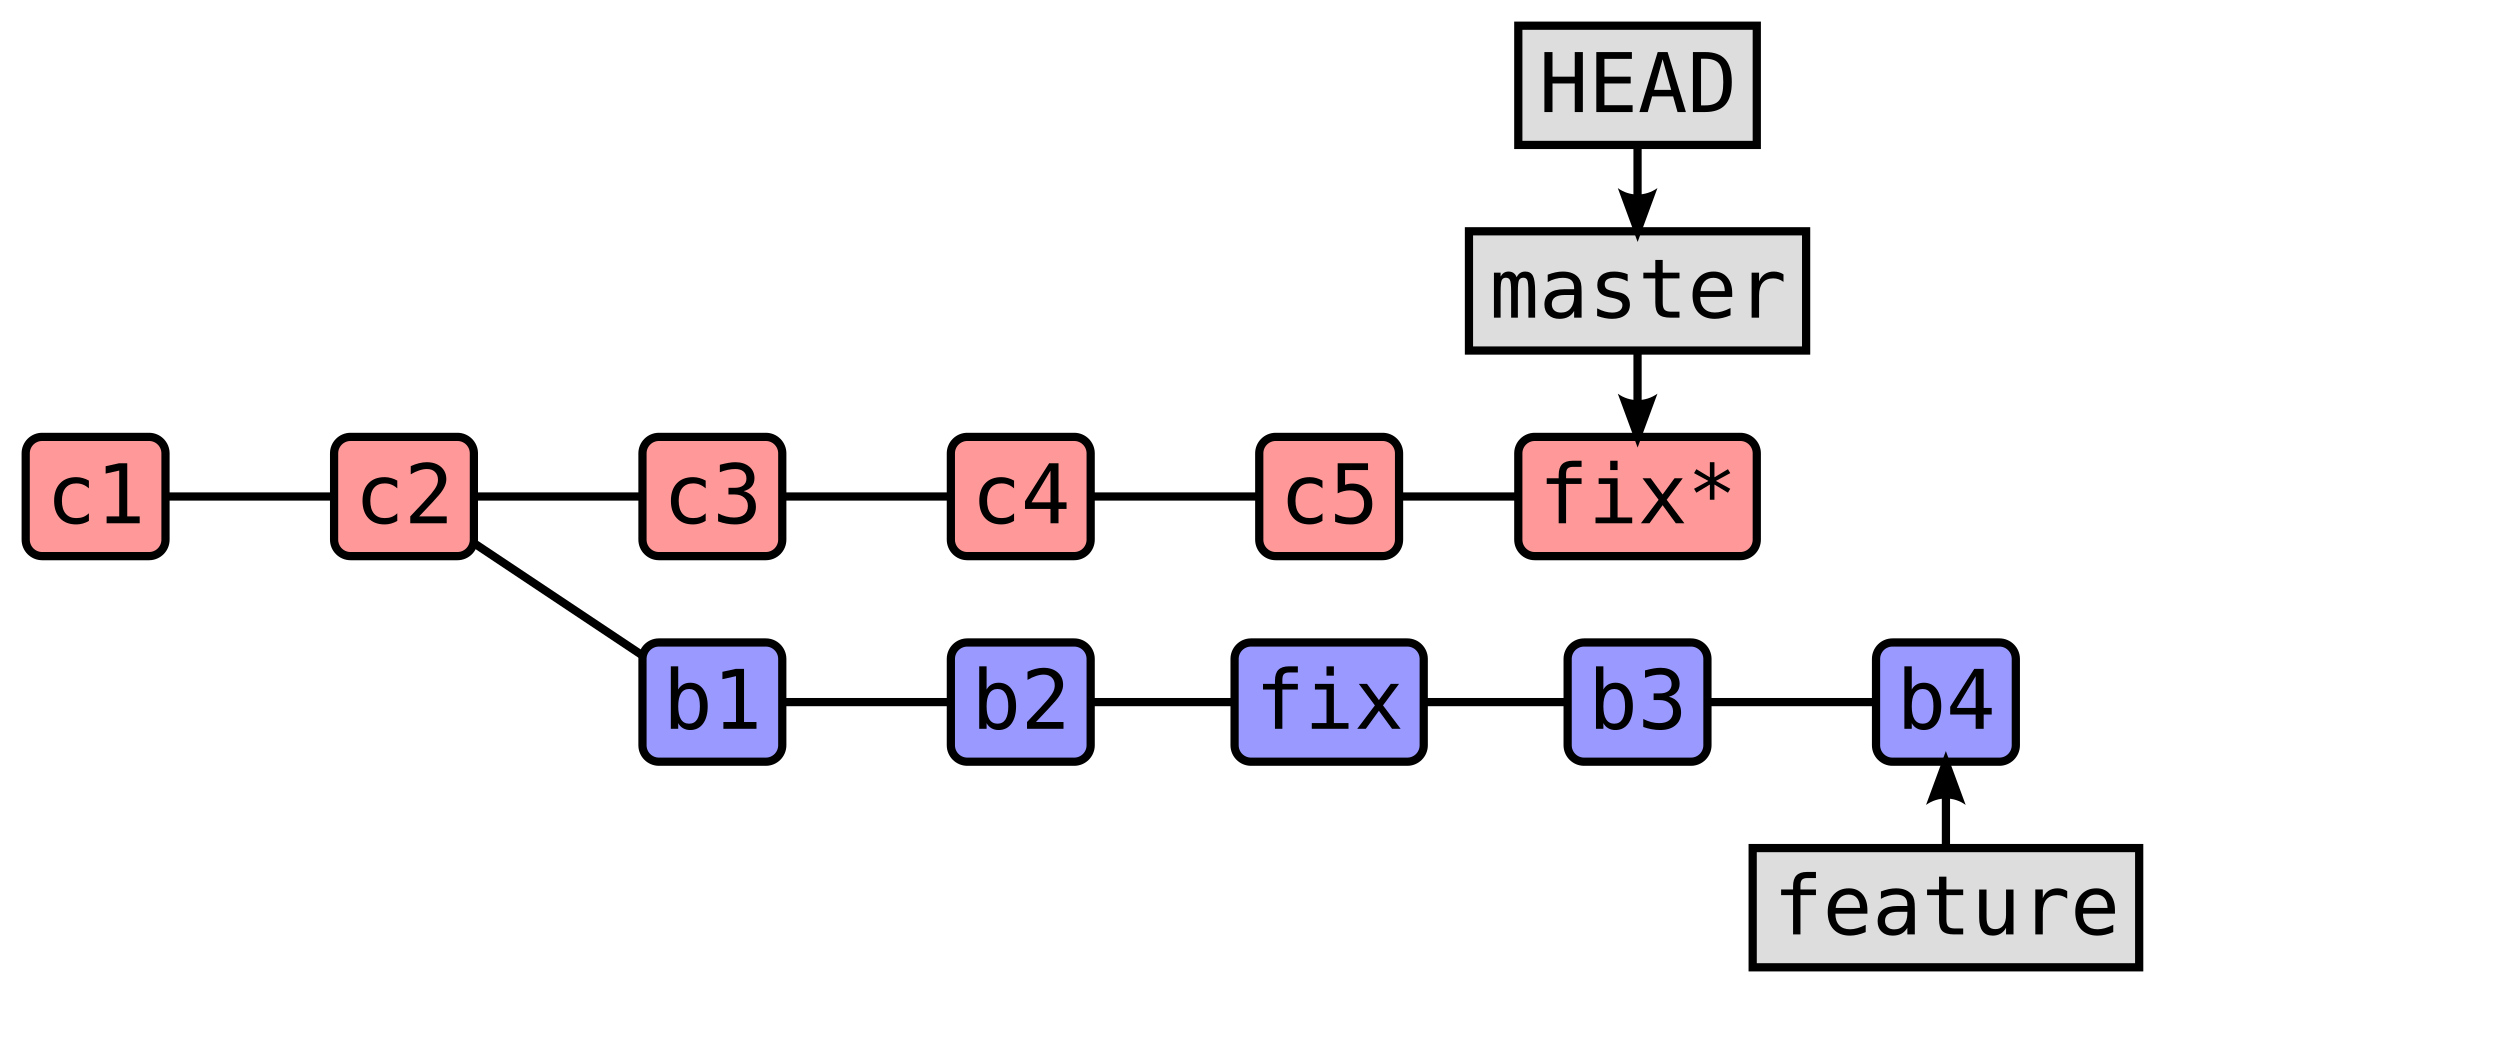
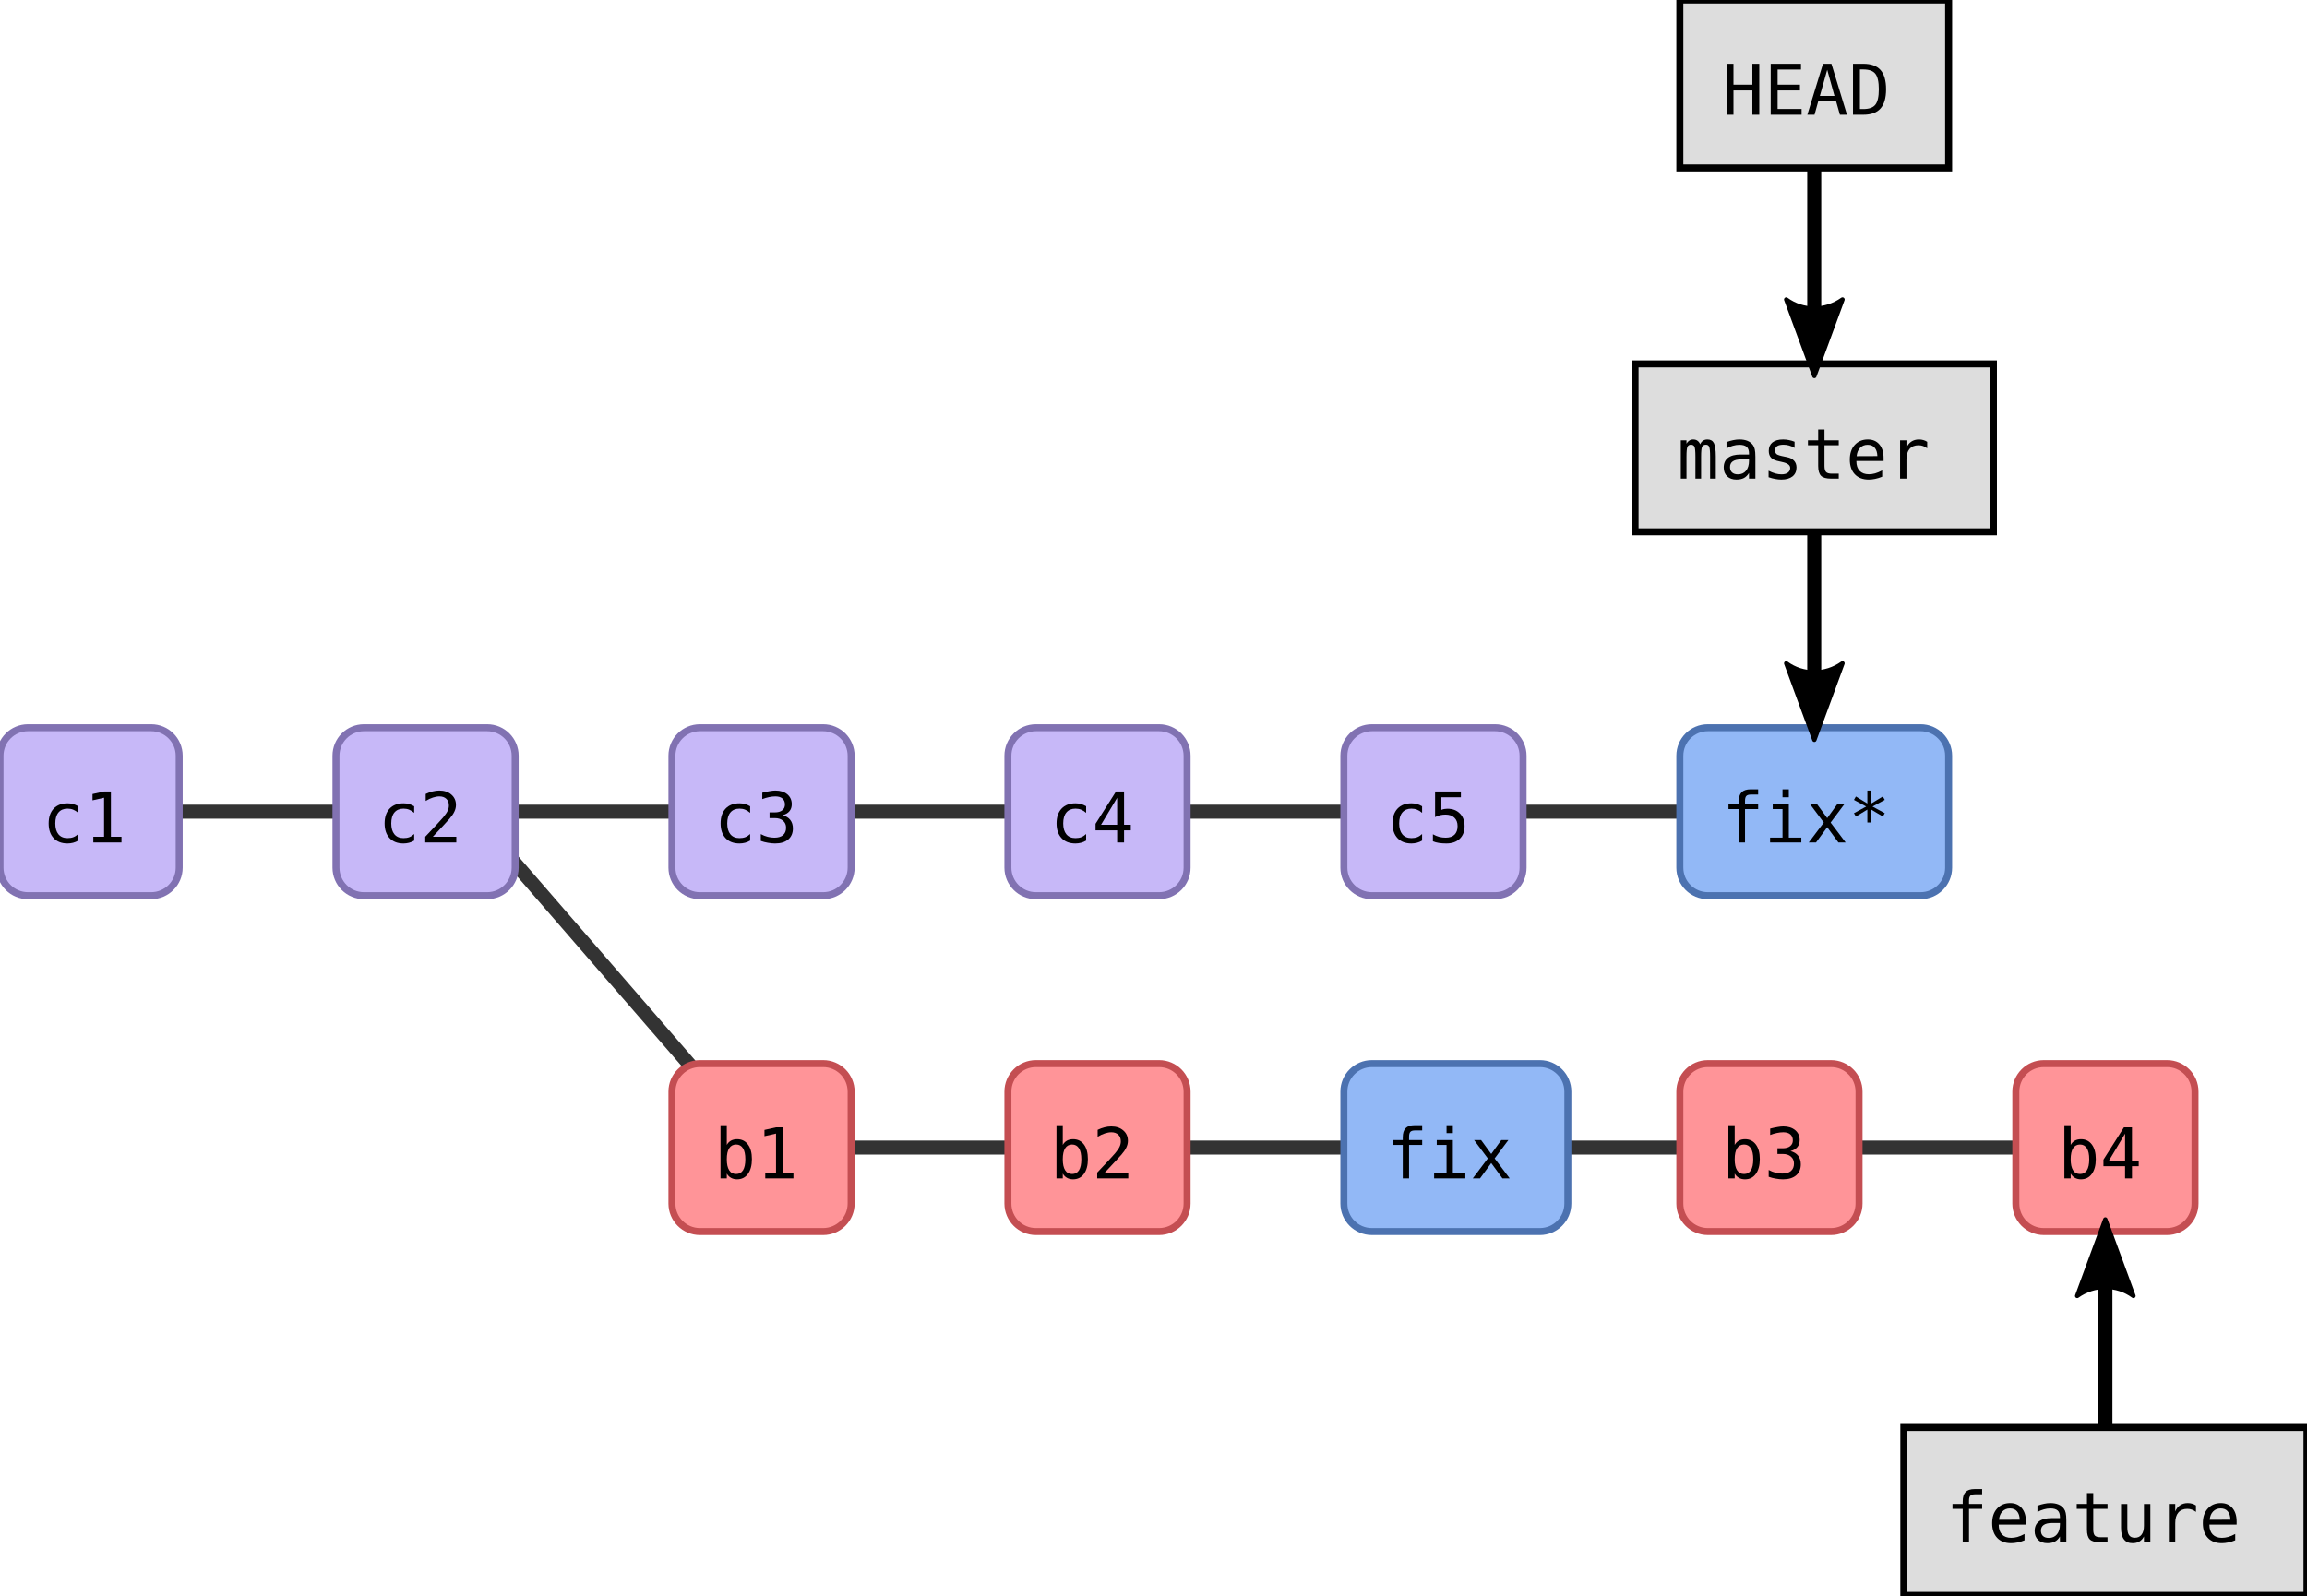
- <svg xmlns="http://www.w3.org/2000/svg" width="486.4" height="206.4" id="svg2" version="1.1">
+ <svg xmlns="http://www.w3.org/2000/svg" width="412.0" height="285.0" id="svg2" version="1.1">
  <defs id="defs4">
-     <marker orient="auto" refY="0.0" refX="0.0" id="Arrow2Mend" style="overflow:visible;">
-       <path id="path3786" style="fill-rule:evenodd;stroke-width:0.625;stroke-linejoin:round;" d="M 8.719,4.034 L -2.207,0.016 L 8.719,-4.002 C 6.973,-1.63 6.983,1.616 8.719,4.034 z " transform="scale(0.6) rotate(180) translate(0,0)" />
+     <marker orient="auto" refY="0.0" refX="0.0" id="fullmarker" style="overflow:visible;">
+       <path style="opacity:1.0;fill:#000000;stroke:#000000;fill-rule:evenodd;stroke-width:0.625;stroke-linejoin:round;" d="M 8.719,4.034 L -2.207,0.016 L 8.719,-4.002 C 6.973,-1.63 6.983,1.616 8.719,4.034 z " transform="scale(0.5) rotate(180) translate(0,0)" />
+     </marker>
+     <marker orient="auto" refY="0.0" refX="0.0" id="ghostmarker" style="overflow:visible;">
+       <path style="opacity:0.2;fill:#000000;stroke:#000000;fill-rule:evenodd;stroke-width:0.625;stroke-linejoin:round;" d="M 8.719,4.034 L -2.207,0.016 L 8.719,-4.002 C 6.973,-1.63 6.983,1.616 8.719,4.034 z " transform="scale(0.5) rotate(180) translate(0,0)" />
    </marker>
  </defs>
-   <g id="layer1">
-     <rect style="fill:#ff9999;stroke:#000000;stroke-width:1.6;stroke-miterlimit:4;stroke-dasharray:none" id="rect2989" width="27.2" height="23.2" x="5" y="85" ry="3.2" />
-     <text xml:space="preserve" style="font-size:16px;font-style:normal;font-weight:normal;line-height:125%;letter-spacing:0px;word-spacing:0px;fill:#000000;fill-opacity:1;stroke:none;font-family:DejaVu Sans Mono" x="9" y="101.8" id="text2985">
-       <tspan id="tspan2987" x="9" y="101.8">c1</tspan>
-     </text>
-   </g>
-   <g id="layer1">
-     <rect style="fill:#ff9999;stroke:#000000;stroke-width:1.6;stroke-miterlimit:4;stroke-dasharray:none" id="rect2989" width="27.2" height="23.2" x="65" y="85" ry="3.2" />
-     <text xml:space="preserve" style="font-size:16px;font-style:normal;font-weight:normal;line-height:125%;letter-spacing:0px;word-spacing:0px;fill:#000000;fill-opacity:1;stroke:none;font-family:DejaVu Sans Mono" x="69" y="101.8" id="text2985">
-       <tspan id="tspan2987" x="69" y="101.8">c2</tspan>
-     </text>
-   </g>
-   <line x1="64.98" y1="96.6" x2="32.22" y2="96.6" style="stroke:#000000; stroke-width:1.6; stroke-opacity:1.0" />
-   <g id="layer1">
-     <rect style="fill:#9999ff;stroke:#000000;stroke-width:1.6;stroke-miterlimit:4;stroke-dasharray:none" id="rect2989" width="27.2" height="23.2" x="125" y="125" ry="3.2" />
-     <text xml:space="preserve" style="font-size:16px;font-style:normal;font-weight:normal;line-height:125%;letter-spacing:0px;word-spacing:0px;fill:#000000;fill-opacity:1;stroke:none;font-family:DejaVu Sans Mono" x="129" y="141.8" id="text2985">
-       <tspan id="tspan2987" x="129" y="141.8">b1</tspan>
-     </text>
-   </g>
-   <line x1="124.98" y1="127.52" x2="92.22" y2="105.68" style="stroke:#000000; stroke-width:1.6; stroke-opacity:1.0" />
-   <g id="layer1">
-     <rect style="fill:#ff9999;stroke:#000000;stroke-width:1.6;stroke-miterlimit:4;stroke-dasharray:none" id="rect2989" width="27.2" height="23.2" x="125" y="85" ry="3.2" />
-     <text xml:space="preserve" style="font-size:16px;font-style:normal;font-weight:normal;line-height:125%;letter-spacing:0px;word-spacing:0px;fill:#000000;fill-opacity:1;stroke:none;font-family:DejaVu Sans Mono" x="129" y="101.8" id="text2985">
-       <tspan id="tspan2987" x="129" y="101.8">c3</tspan>
-     </text>
-   </g>
-   <line x1="124.98" y1="96.6" x2="92.22" y2="96.6" style="stroke:#000000; stroke-width:1.6; stroke-opacity:1.0" />
-   <g id="layer1">
-     <rect style="fill:#9999ff;stroke:#000000;stroke-width:1.6;stroke-miterlimit:4;stroke-dasharray:none" id="rect2989" width="27.2" height="23.2" x="185" y="125" ry="3.2" />
-     <text xml:space="preserve" style="font-size:16px;font-style:normal;font-weight:normal;line-height:125%;letter-spacing:0px;word-spacing:0px;fill:#000000;fill-opacity:1;stroke:none;font-family:DejaVu Sans Mono" x="189" y="141.8" id="text2985">
-       <tspan id="tspan2987" x="189" y="141.8">b2</tspan>
-     </text>
-   </g>
-   <line x1="184.98" y1="136.6" x2="152.22" y2="136.6" style="stroke:#000000; stroke-width:1.6; stroke-opacity:1.0" />
-   <g id="layer1">
-     <rect style="fill:#ff9999;stroke:#000000;stroke-width:1.6;stroke-miterlimit:4;stroke-dasharray:none" id="rect2989" width="27.2" height="23.2" x="185" y="85" ry="3.2" />
-     <text xml:space="preserve" style="font-size:16px;font-style:normal;font-weight:normal;line-height:125%;letter-spacing:0px;word-spacing:0px;fill:#000000;fill-opacity:1;stroke:none;font-family:DejaVu Sans Mono" x="189" y="101.8" id="text2985">
-       <tspan id="tspan2987" x="189" y="101.8">c4</tspan>
-     </text>
-   </g>
-   <line x1="184.98" y1="96.6" x2="152.22" y2="96.6" style="stroke:#000000; stroke-width:1.6; stroke-opacity:1.0" />
-   <g id="layer1">
-     <rect style="fill:#9999ff;stroke:#000000;stroke-width:1.6;stroke-miterlimit:4;stroke-dasharray:none" id="rect2989" width="36.8" height="23.2" x="240.2" y="125" ry="3.2" />
-     <text xml:space="preserve" style="font-size:16px;font-style:normal;font-weight:normal;line-height:125%;letter-spacing:0px;word-spacing:0px;fill:#000000;fill-opacity:1;stroke:none;font-family:DejaVu Sans Mono" x="244.2" y="141.8" id="text2985">
-       <tspan id="tspan2987" x="244.2" y="141.8">fix</tspan>
-     </text>
-   </g>
-   <line x1="240.18" y1="136.6" x2="212.22" y2="136.6" style="stroke:#000000; stroke-width:1.6; stroke-opacity:1.0" />
-   <g id="layer1">
-     <rect style="fill:#ff9999;stroke:#000000;stroke-width:1.6;stroke-miterlimit:4;stroke-dasharray:none" id="rect2989" width="27.2" height="23.2" x="245" y="85" ry="3.2" />
-     <text xml:space="preserve" style="font-size:16px;font-style:normal;font-weight:normal;line-height:125%;letter-spacing:0px;word-spacing:0px;fill:#000000;fill-opacity:1;stroke:none;font-family:DejaVu Sans Mono" x="249" y="101.8" id="text2985">
-       <tspan id="tspan2987" x="249" y="101.8">c5</tspan>
-     </text>
-   </g>
-   <line x1="244.98" y1="96.6" x2="212.22" y2="96.6" style="stroke:#000000; stroke-width:1.6; stroke-opacity:1.0" />
-   <g id="layer1">
-     <rect style="fill:#9999ff;stroke:#000000;stroke-width:1.6;stroke-miterlimit:4;stroke-dasharray:none" id="rect2989" width="27.2" height="23.2" x="305" y="125" ry="3.2" />
-     <text xml:space="preserve" style="font-size:16px;font-style:normal;font-weight:normal;line-height:125%;letter-spacing:0px;word-spacing:0px;fill:#000000;fill-opacity:1;stroke:none;font-family:DejaVu Sans Mono" x="309" y="141.8" id="text2985">
-       <tspan id="tspan2987" x="309" y="141.8">b3</tspan>
-     </text>
-   </g>
-   <line x1="304.98" y1="136.6" x2="277.02" y2="136.6" style="stroke:#000000; stroke-width:1.6; stroke-opacity:1.0" />
-   <g id="layer1">
-     <rect style="fill:#ff9999;stroke:#000000;stroke-width:1.6;stroke-miterlimit:4;stroke-dasharray:none" id="rect2989" width="46.4" height="23.2" x="295.4" y="85" ry="3.2" />
-     <text xml:space="preserve" style="font-size:16px;font-style:normal;font-weight:normal;line-height:125%;letter-spacing:0px;word-spacing:0px;fill:#000000;fill-opacity:1;stroke:none;font-family:DejaVu Sans Mono" x="299.4" y="101.8" id="text2985">
-       <tspan id="tspan2987" x="299.4" y="101.8">fix*</tspan>
-     </text>
-   </g>
-   <line x1="295.38" y1="96.6" x2="272.22" y2="96.6" style="stroke:#000000; stroke-width:1.6; stroke-opacity:1.0" />
-   <g id="layer1">
-     <rect style="fill:#dddddd;stroke:#000000;stroke-width:1.6;stroke-miterlimit:4;stroke-dasharray:none" id="rect2989" width="65.6" height="23.2" x="285.8" y="45" ry="0" />
-     <text xml:space="preserve" style="font-size:16px;font-style:normal;font-weight:normal;line-height:125%;letter-spacing:0px;word-spacing:0px;fill:#000000;fill-opacity:1;stroke:none;font-family:DejaVu Sans Mono" x="289.8" y="61.8" id="text2985">
-       <tspan id="tspan2987" x="289.8" y="61.8">master</tspan>
-     </text>
-   </g>
-   <g id="layer1">
-     <path style="fill:none;stroke:#000000;stroke-width:1.6;stroke-linecap:butt;stroke-linejoin:miter;stroke-opacity:1;marker-end:url(#Arrow2Mend);stroke-miterlimit:4;stroke-dasharray:none" d="M 318.6,68.24 318.6,84.96" id="path2985" />
-   </g>
-   <g id="layer1">
-     <rect style="fill:#dddddd;stroke:#000000;stroke-width:1.6;stroke-miterlimit:4;stroke-dasharray:none" id="rect2989" width="46.4" height="23.2" x="295.4" y="5" ry="0" />
-     <text xml:space="preserve" style="font-size:16px;font-style:normal;font-weight:normal;line-height:125%;letter-spacing:0px;word-spacing:0px;fill:#000000;fill-opacity:1;stroke:none;font-family:DejaVu Sans Mono" x="299.4" y="21.8" id="text2985">
-       <tspan id="tspan2987" x="299.4" y="21.8">HEAD</tspan>
-     </text>
-   </g>
-   <g id="layer1">
-     <path style="fill:none;stroke:#000000;stroke-width:1.6;stroke-linecap:butt;stroke-linejoin:miter;stroke-opacity:1;marker-end:url(#Arrow2Mend);stroke-miterlimit:4;stroke-dasharray:none" d="M 318.6,28.24 318.6,44.96" id="path2985" />
-   </g>
-   <g id="layer1">
-     <rect style="fill:#9999ff;stroke:#000000;stroke-width:1.6;stroke-miterlimit:4;stroke-dasharray:none" id="rect2989" width="27.2" height="23.2" x="365" y="125" ry="3.2" />
-     <text xml:space="preserve" style="font-size:16px;font-style:normal;font-weight:normal;line-height:125%;letter-spacing:0px;word-spacing:0px;fill:#000000;fill-opacity:1;stroke:none;font-family:DejaVu Sans Mono" x="369" y="141.8" id="text2985">
-       <tspan id="tspan2987" x="369" y="141.8">b4</tspan>
-     </text>
-   </g>
-   <line x1="364.98" y1="136.6" x2="332.22" y2="136.6" style="stroke:#000000; stroke-width:1.6; stroke-opacity:1.0" />
-   <g id="layer1">
-     <rect style="fill:#dddddd;stroke:#000000;stroke-width:1.6;stroke-miterlimit:4;stroke-dasharray:none" id="rect2989" width="75.2" height="23.2" x="341" y="165" ry="0" />
-     <text xml:space="preserve" style="font-size:16px;font-style:normal;font-weight:normal;line-height:125%;letter-spacing:0px;word-spacing:0px;fill:#000000;fill-opacity:1;stroke:none;font-family:DejaVu Sans Mono" x="345" y="181.8" id="text2985">
-       <tspan id="tspan2987" x="345" y="181.8">feature</tspan>
-     </text>
-   </g>
-   <g id="layer1">
-     <path style="fill:none;stroke:#000000;stroke-width:1.6;stroke-linecap:butt;stroke-linejoin:miter;stroke-opacity:1;marker-end:url(#Arrow2Mend);stroke-miterlimit:4;stroke-dasharray:none" d="M 378.6,164.96 378.6,148.24" id="path2985" />
+   <g transform="translate(-0.0,130.0) rotate(0)" id="layer1">
+     <line x1="264.0" y1="15.0" x2="324.0" y2="15.0" style="stroke:#000000;                         stroke-width:2.5;                         stroke-opacity:0.8" />
+     <line x1="24.0" y1="15.0" x2="76.0" y2="15.0" style="stroke:#000000;                         stroke-width:2.5;                         stroke-opacity:0.8" />
+     <line x1="204.0" y1="75.0" x2="260.0" y2="75.0" style="stroke:#000000;                         stroke-width:2.5;                         stroke-opacity:0.8" />
+     <line x1="144.0" y1="75.0" x2="196.0" y2="75.0" style="stroke:#000000;                         stroke-width:2.5;                         stroke-opacity:0.8" />
+     <line x1="84.0" y1="15.0" x2="136.0" y2="15.0" style="stroke:#000000;                         stroke-width:2.5;                         stroke-opacity:0.8" />
+     <line x1="84.0" y1="15.0" x2="136.0" y2="75.0" style="stroke:#000000;                         stroke-width:2.5;                         stroke-opacity:0.8" />
+     <line x1="204.0" y1="15.0" x2="256.0" y2="15.0" style="stroke:#000000;                         stroke-width:2.5;                         stroke-opacity:0.8" />
+     <line x1="144.0" y1="15.0" x2="196.0" y2="15.0" style="stroke:#000000;                         stroke-width:2.5;                         stroke-opacity:0.8" />
+     <line x1="324.0" y1="75.0" x2="376.0" y2="75.0" style="stroke:#000000;                         stroke-width:2.5;                         stroke-opacity:0.8" />
+     <line x1="264.0" y1="75.0" x2="316.0" y2="75.0" style="stroke:#000000;                         stroke-width:2.5;                         stroke-opacity:0.8" />
+     <rect style="fill:#c7b8f8;                         stroke:#8172B2;                         stroke-width:1.25;                         stroke-miterlimit:4;                         stroke-opacity:1.0;                         stroke-dasharray:none" width="32.0" height="30.0" x="240.0" y="0.0" ry="5.0" />
+     <text style="font-size:12.5px;                         font-style:normal;                         font-weight:normal;                         line-height:125%%;                         letter-spacing:0px;                         word-spacing:0px;                         fill:#000000;                         fill-opacity:1.0;                         stroke:none;                         font-family:DejaVu Sans Mono" x="247.5" y="20.5">c5</text>
+     <rect style="fill:#c7b8f8;                         stroke:#8172B2;                         stroke-width:1.25;                         stroke-miterlimit:4;                         stroke-opacity:1.0;                         stroke-dasharray:none" width="32.0" height="30.0" x="0.0" y="0.0" ry="5.0" />
+     <text style="font-size:12.5px;                         font-style:normal;                         font-weight:normal;                         line-height:125%%;                         letter-spacing:0px;                         word-spacing:0px;                         fill:#000000;                         fill-opacity:1.0;                         stroke:none;                         font-family:DejaVu Sans Mono" x="7.5" y="20.5">c1</text>
+     <rect style="fill:#ff9498;                         stroke:#C44E52;                         stroke-width:1.25;                         stroke-miterlimit:4;                         stroke-opacity:1.0;                         stroke-dasharray:none" width="32.0" height="30.0" x="180.0" y="60.0" ry="5.0" />
+     <text style="font-size:12.5px;                         font-style:normal;                         font-weight:normal;                         line-height:125%%;                         letter-spacing:0px;                         word-spacing:0px;                         fill:#000000;                         fill-opacity:1.0;                         stroke:none;                         font-family:DejaVu Sans Mono" x="187.5" y="80.5">b2</text>
+     <rect style="fill:#ff9498;                         stroke:#C44E52;                         stroke-width:1.25;                         stroke-miterlimit:4;                         stroke-opacity:1.0;                         stroke-dasharray:none" width="32.0" height="30.0" x="120.0" y="60.0" ry="5.0" />
+     <text style="font-size:12.5px;                         font-style:normal;                         font-weight:normal;                         line-height:125%%;                         letter-spacing:0px;                         word-spacing:0px;                         fill:#000000;                         fill-opacity:1.0;                         stroke:none;                         font-family:DejaVu Sans Mono" x="127.5" y="80.5">b1</text>
+     <rect style="fill:#c7b8f8;                         stroke:#8172B2;                         stroke-width:1.25;                         stroke-miterlimit:4;                         stroke-opacity:1.0;                         stroke-dasharray:none" width="32.0" height="30.0" x="60.0" y="0.0" ry="5.0" />
+     <text style="font-size:12.5px;                         font-style:normal;                         font-weight:normal;                         line-height:125%%;                         letter-spacing:0px;                         word-spacing:0px;                         fill:#000000;                         fill-opacity:1.0;                         stroke:none;                         font-family:DejaVu Sans Mono" x="67.5" y="20.5">c2</text>
+     <rect style="fill:#c7b8f8;                         stroke:#8172B2;                         stroke-width:1.25;                         stroke-miterlimit:4;                         stroke-opacity:1.0;                         stroke-dasharray:none" width="32.0" height="30.0" x="180.0" y="0.0" ry="5.0" />
+     <text style="font-size:12.5px;                         font-style:normal;                         font-weight:normal;                         line-height:125%%;                         letter-spacing:0px;                         word-spacing:0px;                         fill:#000000;                         fill-opacity:1.0;                         stroke:none;                         font-family:DejaVu Sans Mono" x="187.5" y="20.5">c4</text>
+     <rect style="fill:#c7b8f8;                         stroke:#8172B2;                         stroke-width:1.25;                         stroke-miterlimit:4;                         stroke-opacity:1.0;                         stroke-dasharray:none" width="32.0" height="30.0" x="120.0" y="0.0" ry="5.0" />
+     <text style="font-size:12.5px;                         font-style:normal;                         font-weight:normal;                         line-height:125%%;                         letter-spacing:0px;                         word-spacing:0px;                         fill:#000000;                         fill-opacity:1.0;                         stroke:none;                         font-family:DejaVu Sans Mono" x="127.5" y="20.5">c3</text>
+     <rect style="fill:#ff9498;                         stroke:#C44E52;                         stroke-width:1.25;                         stroke-miterlimit:4;                         stroke-opacity:1.0;                         stroke-dasharray:none" width="32.0" height="30.0" x="360.0" y="60.0" ry="5.0" />
+     <text style="font-size:12.5px;                         font-style:normal;                         font-weight:normal;                         line-height:125%%;                         letter-spacing:0px;                         word-spacing:0px;                         fill:#000000;                         fill-opacity:1.0;                         stroke:none;                         font-family:DejaVu Sans Mono" x="367.5" y="80.5">b4</text>
+     <rect style="fill:#ff9498;                         stroke:#C44E52;                         stroke-width:1.25;                         stroke-miterlimit:4;                         stroke-opacity:1.0;                         stroke-dasharray:none" width="32.0" height="30.0" x="300.0" y="60.0" ry="5.0" />
+     <text style="font-size:12.5px;                         font-style:normal;                         font-weight:normal;                         line-height:125%%;                         letter-spacing:0px;                         word-spacing:0px;                         fill:#000000;                         fill-opacity:1.0;                         stroke:none;                         font-family:DejaVu Sans Mono" x="307.5" y="80.5">b3</text>
+     <rect style="fill:#92b8f6;                         stroke:#4C72B0;                         stroke-width:1.25;                         stroke-miterlimit:4;                         stroke-opacity:1.0;                         stroke-dasharray:none" width="40.0" height="30.0" x="240.0" y="60.0" ry="5.0" />
+     <text style="font-size:12.5px;                         font-style:normal;                         font-weight:normal;                         line-height:125%%;                         letter-spacing:0px;                         word-spacing:0px;                         fill:#000000;                         fill-opacity:1.0;                         stroke:none;                         font-family:DejaVu Sans Mono" x="247.5" y="80.5">fix</text>
+     <rect style="fill:#92b8f6;                         stroke:#4C72B0;                         stroke-width:1.25;                         stroke-miterlimit:4;                         stroke-opacity:1.0;                         stroke-dasharray:none" width="48.0" height="30.0" x="300.0" y="0.0" ry="5.0" />
+     <text style="font-size:12.5px;                         font-style:normal;                         font-weight:normal;                         line-height:125%%;                         letter-spacing:0px;                         word-spacing:0px;                         fill:#000000;                         fill-opacity:1.0;                         stroke:none;                         font-family:DejaVu Sans Mono" x="307.5" y="20.5">fix*</text>
+     <path style="fill:none;                  stroke:#000000;                  stroke-width:2.5;                  stroke-linecap:butt;                  stroke-linejoin:miter;                  stroke-opacity:1.0;                  marker-end:url(#fullmarker);                  stroke-miterlimit:4;                  stroke-dasharray:none" d="M 376.0,140.0 376.0,90.6" />
+     <rect style="fill:#dddddd;                         stroke:#000000;                         stroke-width:1.25;                         stroke-miterlimit:4;                         stroke-opacity:1.0;                         stroke-dasharray:none" width="72.0" height="30.0" x="340.0" y="125.0" ry="0.0" />
+     <text style="font-size:12.5px;                         font-style:normal;                         font-weight:normal;                         line-height:125%%;                         letter-spacing:0px;                         word-spacing:0px;                         fill:#000000;                         fill-opacity:1.0;                         stroke:none;                         font-family:DejaVu Sans Mono" x="347.5" y="145.5">feature</text>
+     <path style="fill:none;                  stroke:#000000;                  stroke-width:2.5;                  stroke-linecap:butt;                  stroke-linejoin:miter;                  stroke-opacity:1.0;                  marker-end:url(#fullmarker);                  stroke-miterlimit:4;                  stroke-dasharray:none" d="M 324.0,-50.0 324.0,-0.6" />
+     <rect style="fill:#dddddd;                         stroke:#000000;                         stroke-width:1.25;                         stroke-miterlimit:4;                         stroke-opacity:1.0;                         stroke-dasharray:none" width="64.0" height="30.0" x="292.0" y="-65.0" ry="0.0" />
+     <text style="font-size:12.5px;                         font-style:normal;                         font-weight:normal;                         line-height:125%%;                         letter-spacing:0px;                         word-spacing:0px;                         fill:#000000;                         fill-opacity:1.0;                         stroke:none;                         font-family:DejaVu Sans Mono" x="299.5" y="-44.5">master</text>
+     <path style="fill:none;                  stroke:#000000;                  stroke-width:2.5;                  stroke-linecap:butt;                  stroke-linejoin:miter;                  stroke-opacity:1.0;                  marker-end:url(#fullmarker);                  stroke-miterlimit:4;                  stroke-dasharray:none" d="M 324.0,-115.0 324.0,-65.6" />
+     <rect style="fill:#dddddd;                         stroke:#000000;                         stroke-width:1.25;                         stroke-miterlimit:4;                         stroke-opacity:1.0;                         stroke-dasharray:none" width="48.0" height="30.0" x="300.0" y="-130.0" ry="0.0" />
+     <text style="font-size:12.5px;                         font-style:normal;                         font-weight:normal;                         line-height:125%%;                         letter-spacing:0px;                         word-spacing:0px;                         fill:#000000;                         fill-opacity:1.0;                         stroke:none;                         font-family:DejaVu Sans Mono" x="307.5" y="-109.5">HEAD</text>
  </g>
</svg>
